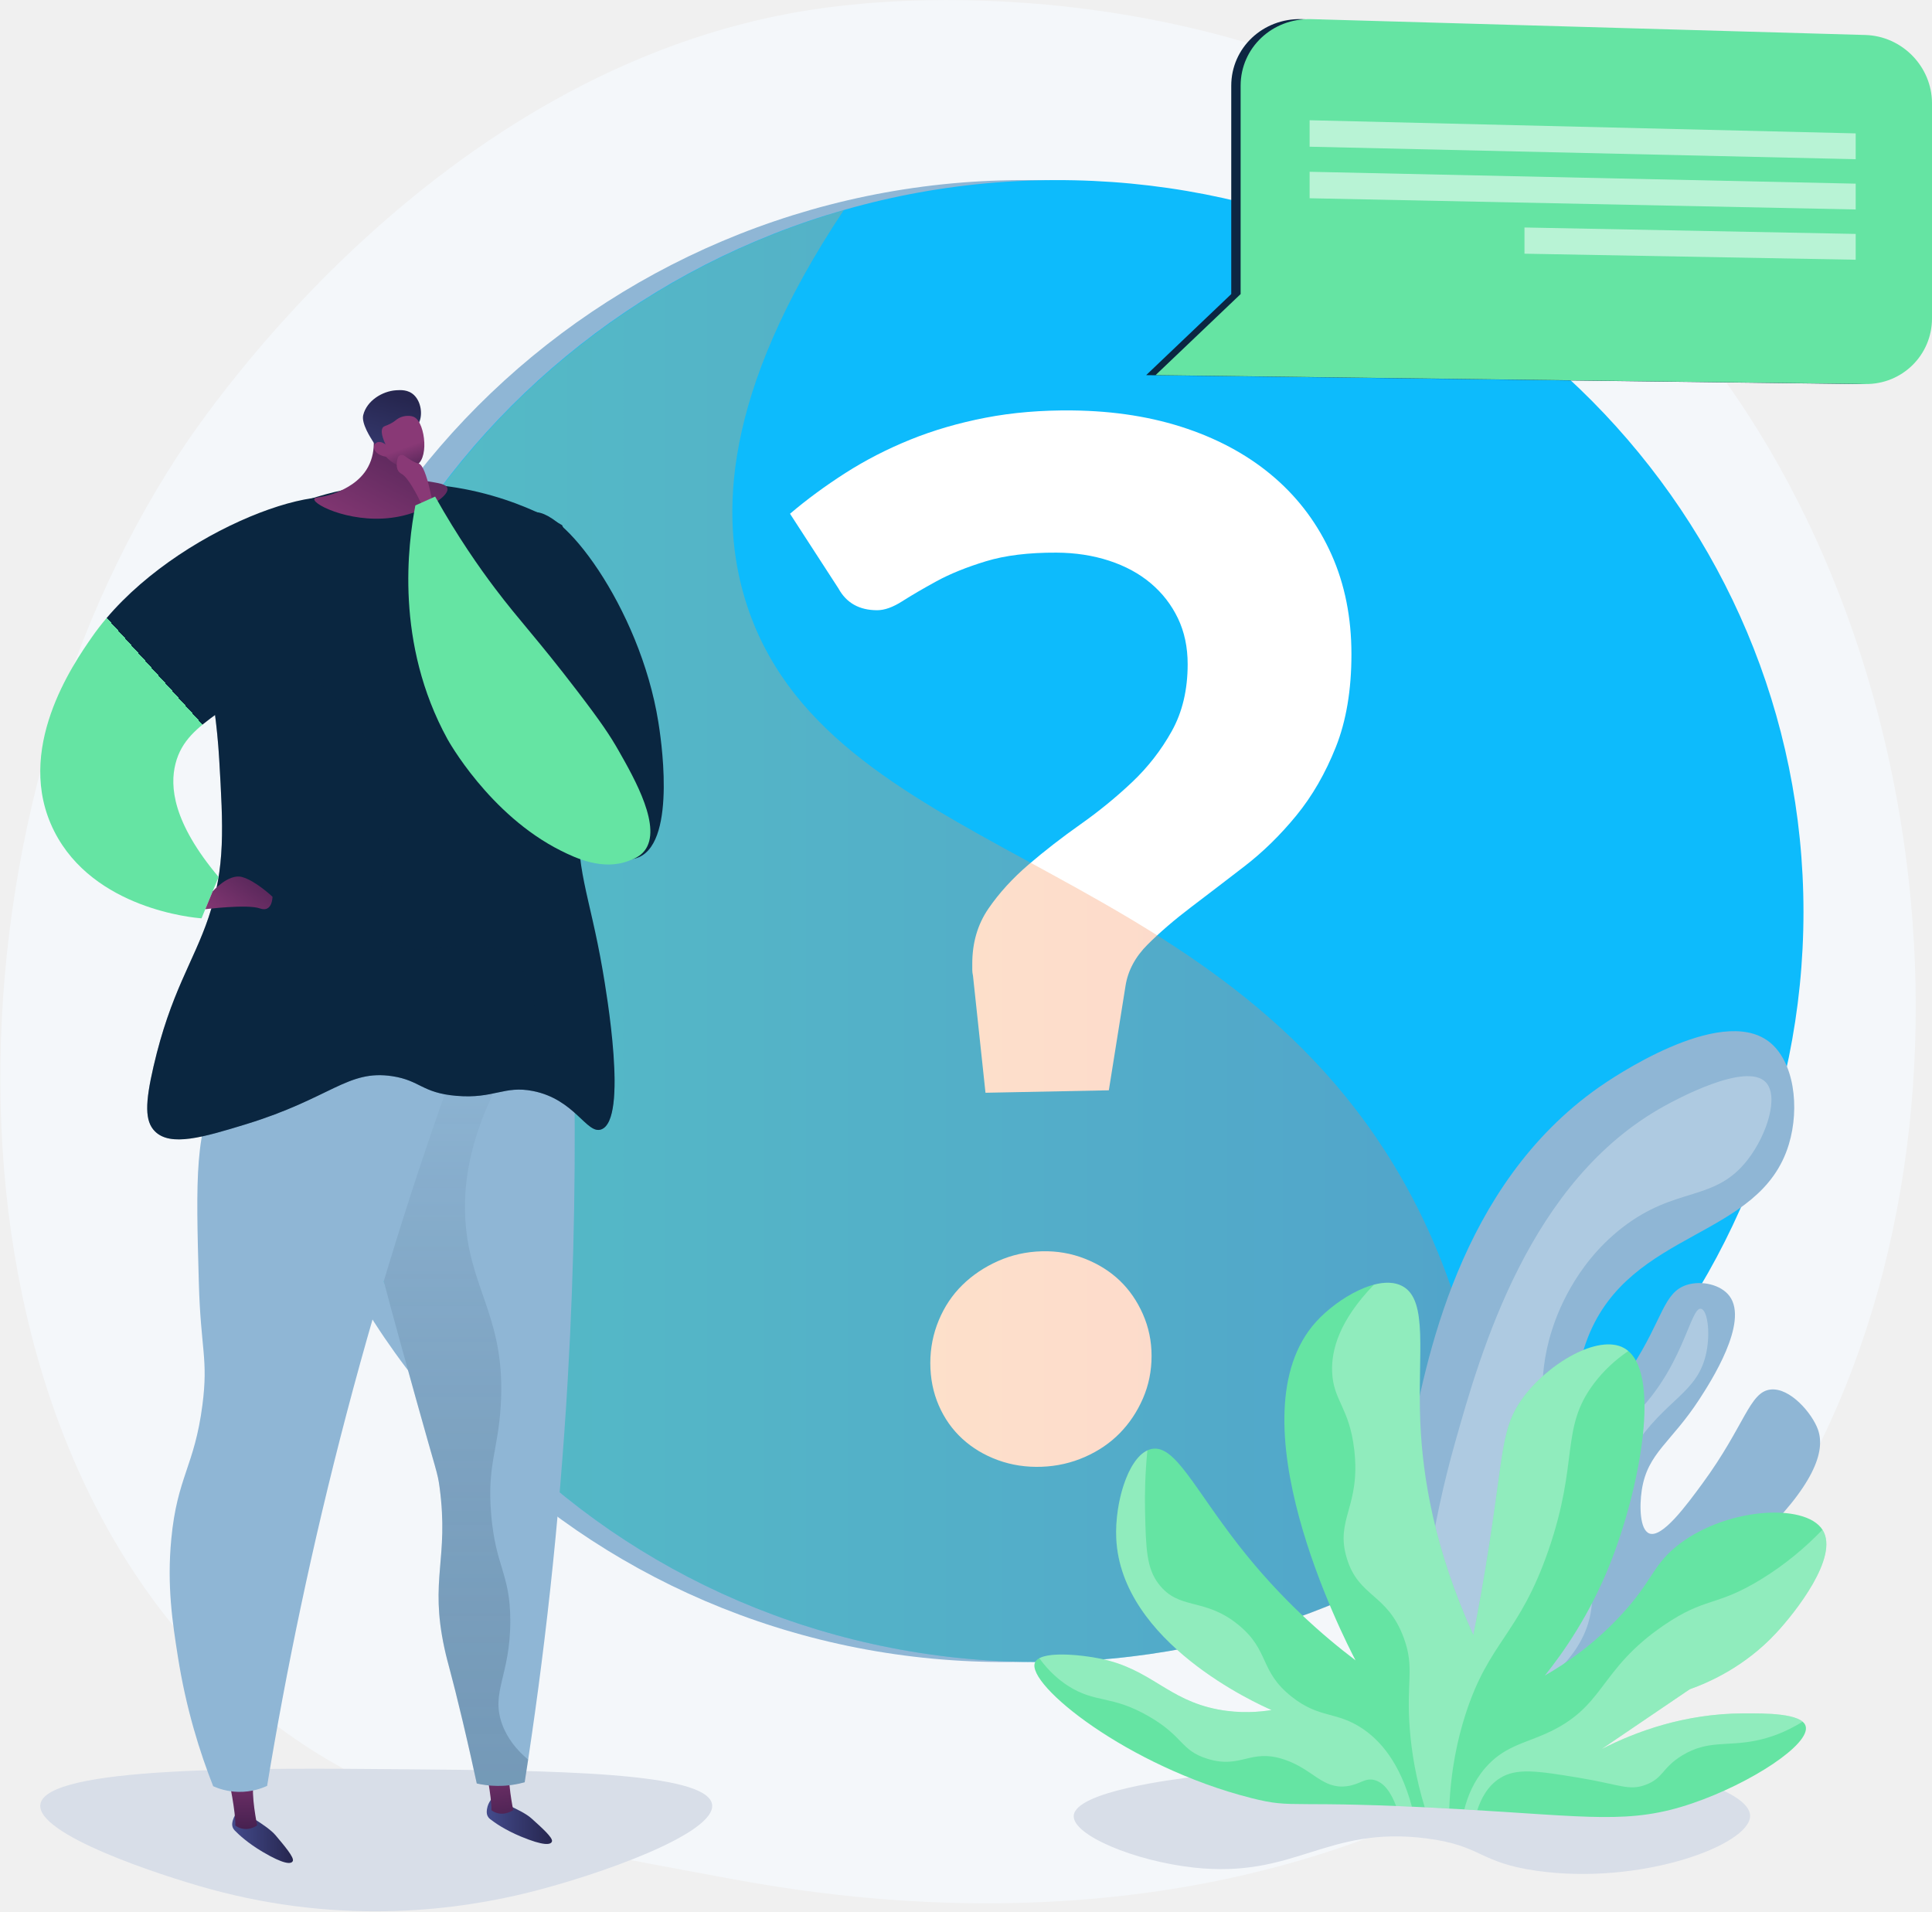
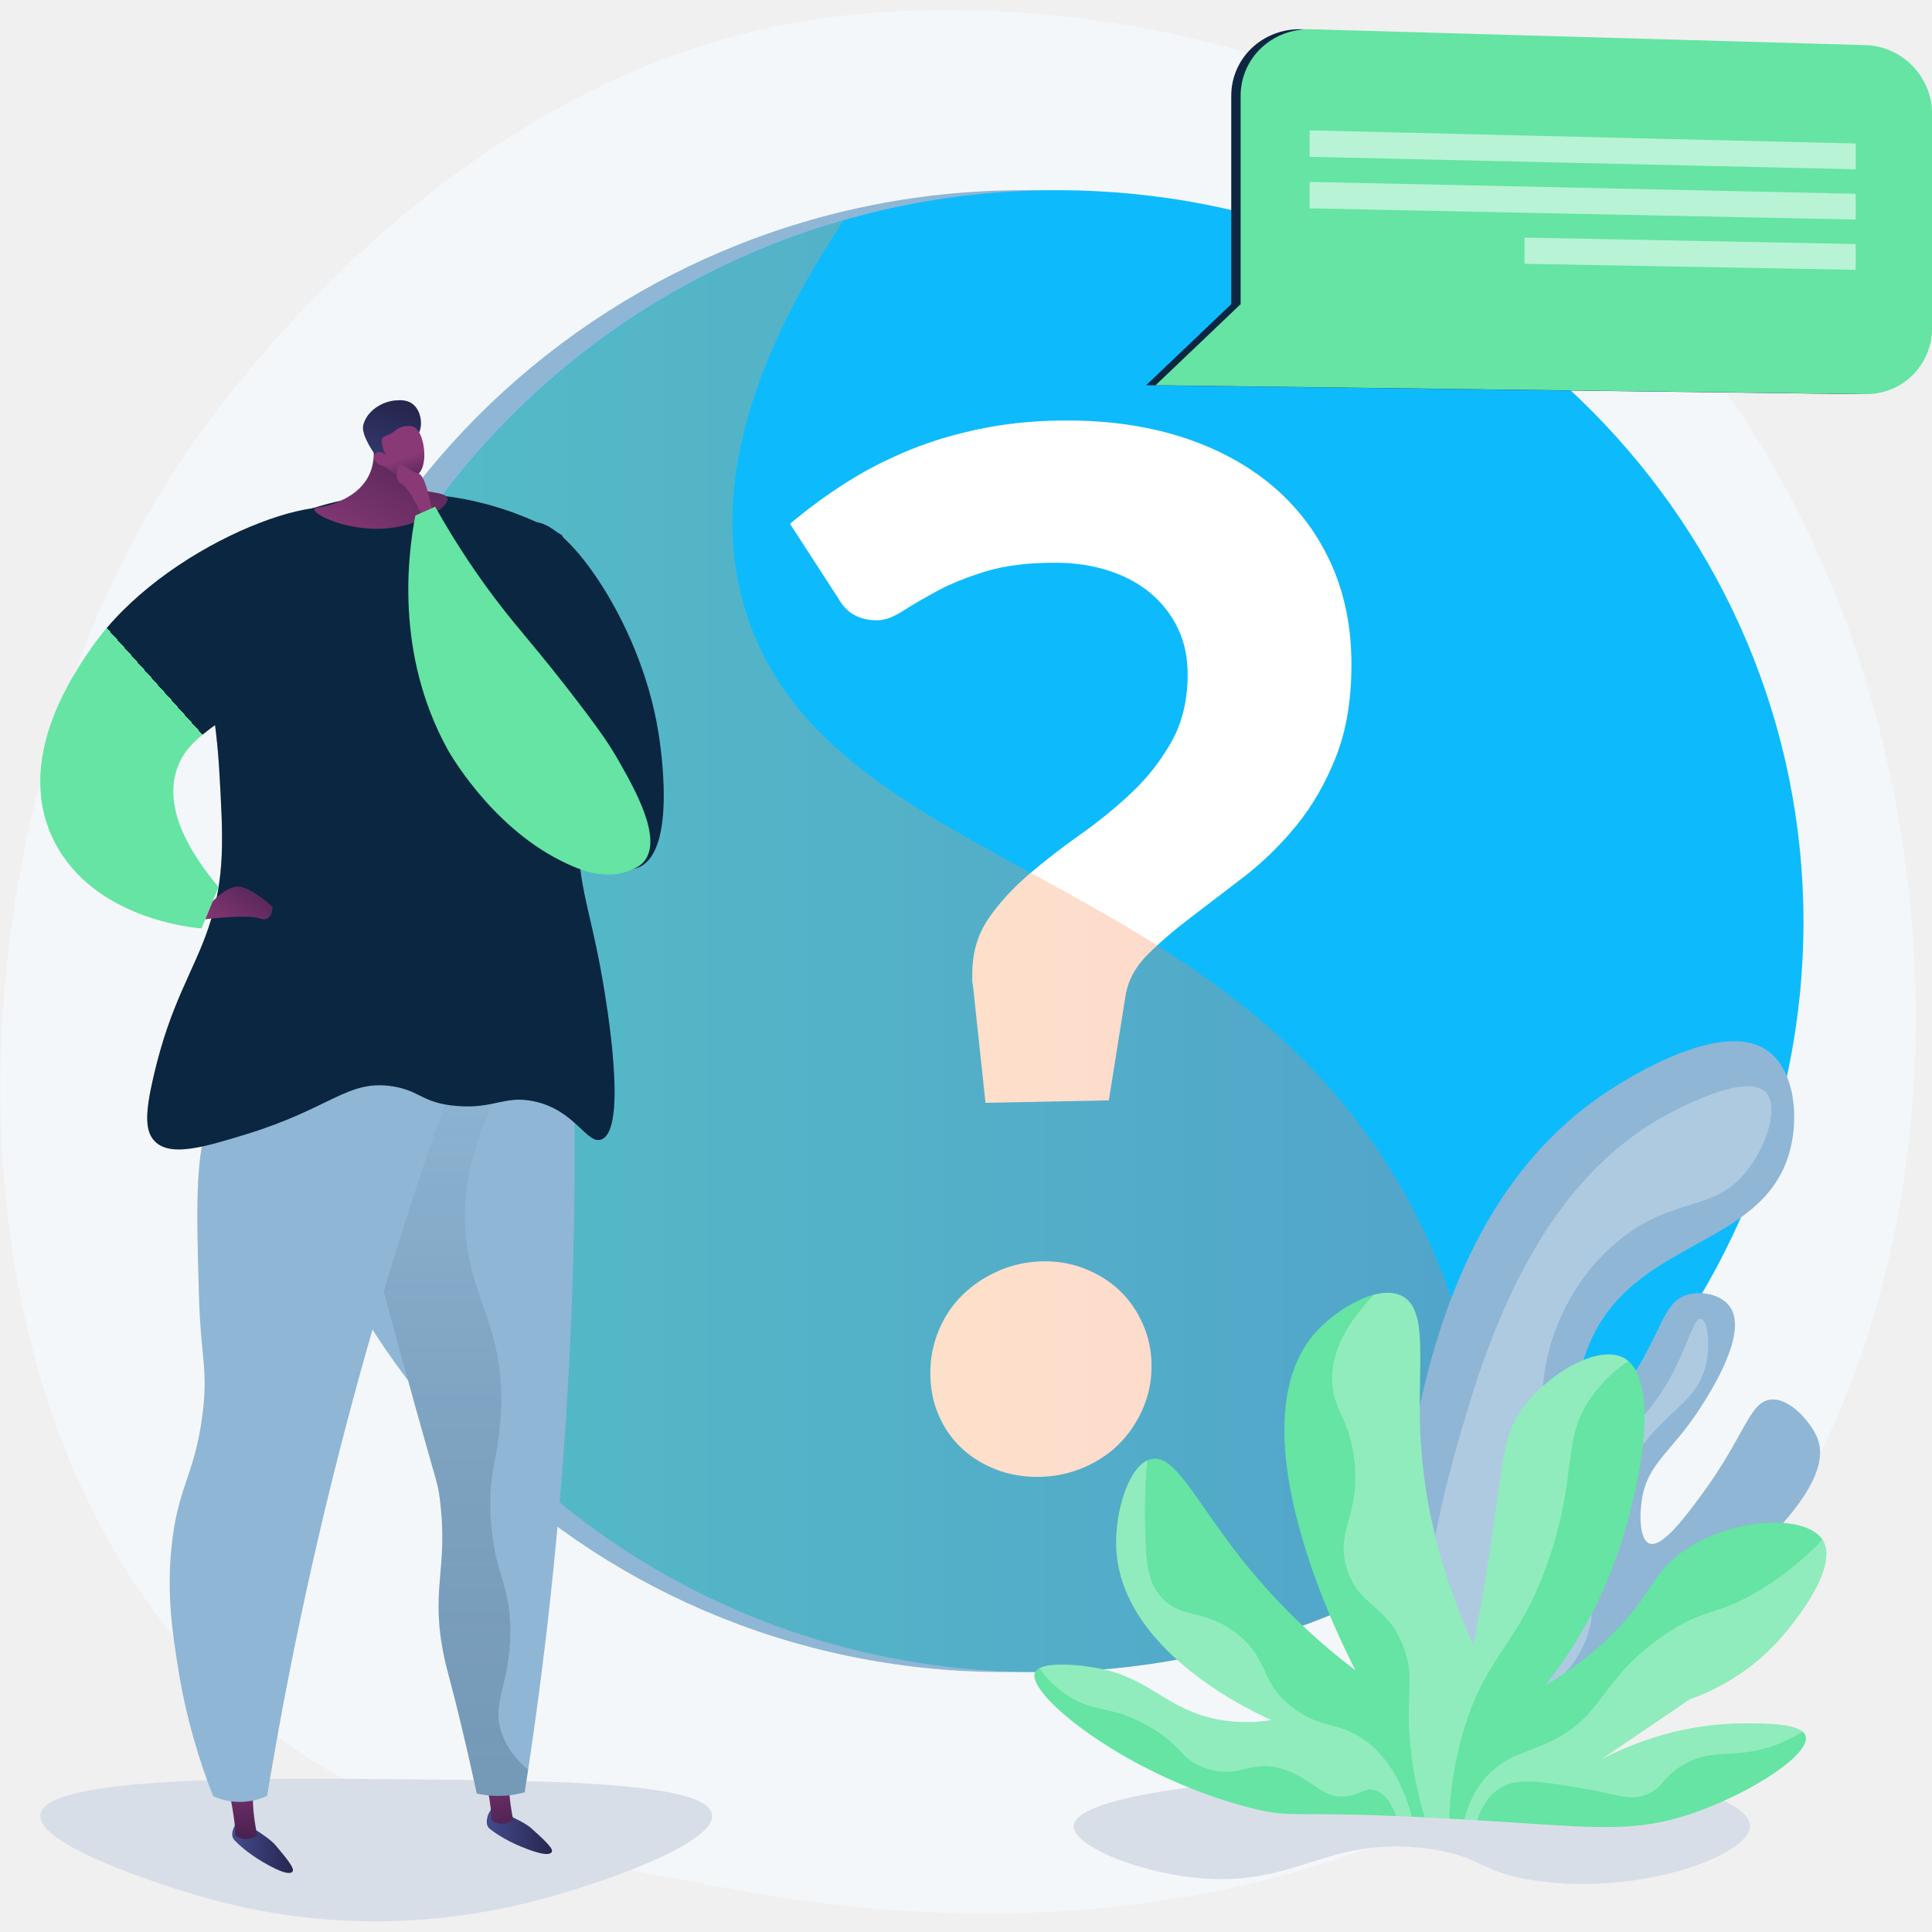
- <svg xmlns="http://www.w3.org/2000/svg" width="2865" height="2835" viewBox="0 0 2865 2835" fill="none">
+ <svg xmlns="http://www.w3.org/2000/svg" width="1000" height="1000" viewBox="0 0 2865 2835" fill="none">
  <path d="M2499.15 2427.29C2425.22 2503.5 2359.06 2548.29 2308.41 2582.11C1814.45 2911.94 1249.79 2816.87 1075.22 2784.38C793.557 2731.96 555.797 2694.98 351.519 2510.42C-112.662 2091.05 -90.085 1216.22 264.606 674.293C306.662 610.037 660.816 85.071 1226.69 11.098C1240.53 9.289 1250.86 8.258 1259.91 7.301C1347.45 -1.967 1889.91 -50.885 2332.24 319.698C2395.56 372.745 2497.46 468.428 2591.95 614.361C2937.45 1147.96 2938.54 1974.38 2499.15 2427.29Z" fill="#F4F7FA" />
  <path d="M2624.56 1352.28C2624.56 1938.6 2149.44 2435.62 1543.27 2463.33C913.7 2492.11 385.229 2007.23 385.229 1379.31C385.229 751.381 913.7 253.748 1543.26 267.33C2149.44 280.409 2624.56 765.964 2624.56 1352.28Z" fill="#8FB6D5" />
  <path d="M2674.41 1352.28C2674.41 1938.6 2199.29 2435.62 1593.11 2463.33C963.545 2492.11 435.073 2007.23 435.073 1379.31C435.073 751.382 963.545 253.748 1593.11 267.33C2199.29 280.409 2674.41 765.964 2674.41 1352.28Z" fill="#0DBBFC" />
  <path d="M2611.94 1353.04C2611.94 1905.48 2163.77 2372.91 1593.11 2397.85C1001.77 2423.7 506.429 1967.68 506.429 1378.45C506.429 789.212 1001.77 321.236 1593.11 332.808C2163.77 343.974 2611.94 800.59 2611.94 1353.04Z" fill="#0DBBFC" />
  <path d="M1171.53 761.801C1196.6 740.502 1224.06 720.327 1253.84 701.275C1283.58 682.258 1315.63 665.802 1350.01 651.871C1384.3 637.986 1421.44 627.175 1461.4 619.429C1501.25 611.719 1544.27 608.111 1590.41 608.624C1652.92 609.319 1709.65 618.399 1760.67 635.826C1811.51 653.198 1854.96 677.645 1891.05 709.121C1927.05 740.544 1954.87 778.3 1974.57 822.418C1994.23 866.481 2004.07 915.707 2004.07 970.133C2004.07 1023.17 1996.34 1069.07 1980.9 1107.87C1965.42 1146.71 1945.89 1180.55 1922.29 1209.37C1898.63 1238.26 1873.01 1263.33 1845.4 1284.62C1817.74 1305.94 1791.44 1326.07 1766.55 1344.95C1741.59 1363.89 1720.01 1382.45 1701.79 1400.64C1683.55 1418.85 1672.62 1439.27 1669.05 1461.88L1644.31 1616.77L1461.4 1620.39L1442.89 1447.18C1442.15 1443.65 1441.8 1440.64 1441.8 1438.14C1441.8 1435.67 1441.8 1432.65 1441.8 1429.09C1441.8 1397.86 1449.78 1370.61 1465.75 1347.35C1481.69 1324.13 1501.62 1302.29 1525.49 1281.87C1549.32 1261.48 1574.91 1241.63 1602.28 1222.33C1629.59 1203.06 1655.07 1182.25 1678.72 1159.89C1702.33 1137.57 1721.97 1112.31 1737.68 1084.1C1753.36 1055.93 1761.21 1022.85 1761.21 984.889C1761.21 959.579 1756.39 936.902 1746.77 916.846C1737.14 896.778 1723.76 879.509 1706.62 865.019C1689.45 850.53 1668.86 839.35 1644.85 831.48C1620.79 823.616 1594.73 819.605 1566.64 819.474C1525.49 819.283 1490.58 823.557 1461.95 832.291C1433.25 841.056 1408.89 850.904 1388.86 861.846C1368.8 872.818 1351.82 882.728 1337.95 891.588C1324.05 900.472 1311.61 904.888 1300.62 904.866C1274.23 904.813 1255.12 894.065 1243.37 872.61L1171.53 761.801ZM1379.57 2021.04C1379.57 1999.01 1383.76 1977.89 1392.14 1957.72C1400.51 1937.57 1412.16 1920.18 1427.08 1905.53C1441.97 1890.91 1459.58 1879.06 1479.89 1869.99C1500.16 1860.93 1521.87 1856.09 1544.99 1855.46C1567.35 1854.86 1588.6 1858.52 1608.76 1866.45C1628.87 1874.37 1646.09 1885.19 1660.45 1898.88C1674.77 1912.59 1686.23 1929.16 1694.82 1948.63C1703.4 1968.09 1707.69 1988.74 1707.69 2010.56C1707.69 2033.11 1703.4 2054.19 1694.82 2073.84C1686.23 2093.53 1674.77 2110.66 1660.45 2125.26C1646.09 2139.89 1628.87 2151.62 1608.76 2160.46C1588.6 2169.31 1567.34 2174.17 1544.99 2174.99C1521.87 2175.85 1500.16 2172.56 1479.89 2165.16C1459.58 2157.75 1441.97 2147.21 1427.08 2133.52C1412.16 2119.85 1400.51 2103.38 1392.14 2084.1C1383.76 2064.83 1379.57 2043.82 1379.57 2021.04Z" fill="white" />
  <path opacity="0.3" d="M1105.18 889.623C1067.95 768.282 1069.66 583.988 1251.2 311.704C782.878 446.615 435.072 871.296 435.072 1379.31C435.072 2007.23 963.544 2492.11 1593.11 2463.33C1825.24 2452.72 2037.78 2373.48 2211.45 2247.76C2206.07 2080.3 2169.63 1896.99 2067.18 1727.91C1785.47 1263 1221.99 1270.32 1105.18 889.623Z" fill="url(#paint0_linear_7_414)" />
  <path d="M2719.92 64.362L1930.5 28.369C1872.78 26.718 1825.84 70.922 1825.84 127.108V436.065L1699.67 556.278L1825.84 557.856L1927.73 559.13L2752.21 569.442C2806.9 570.126 2851.09 526.543 2851.09 472.1V153.286C2851.09 98.843 2774.6 65.927 2719.92 64.362Z" fill="url(#paint1_linear_7_414)" />
  <path d="M2766.11 51.878L1944.4 28.368C1886.68 26.717 1839.75 70.921 1839.75 127.107V436.064L1713.58 556.277L1839.75 557.855L1941.63 559.129L2766.11 569.441C2820.8 570.125 2865 526.542 2865 472.099V153.286C2865 98.843 2820.8 53.443 2766.11 51.878Z" fill="#65E4A3" />
  <g opacity="0.54">
    <path d="M1942.05 217.553L2751.83 236.073V197.792L1942.05 178.308V217.553Z" fill="white" />
    <path d="M1942.05 293.97L2751.83 310.612V272.331L1942.05 254.725V293.97Z" fill="white" />
    <path d="M2260.67 376.196L2751.83 385.151V346.87L2260.67 337.33V376.196Z" fill="white" />
  </g>
  <path d="M1769.82 2634.91C1912.25 2617.6 1941.65 2651.07 2086.56 2644.51C2229.1 2638.05 2238.88 2603.93 2355.32 2610.91C2460 2617.19 2594.79 2653.33 2595.27 2692.5C2595.8 2735.61 2433.78 2796.24 2278.53 2774.08C2192.15 2761.76 2198.11 2736.68 2115.36 2726.09C1965.45 2706.91 1921.38 2786.09 1769.82 2769.28C1682.12 2759.56 1590.58 2721.27 1592.25 2692.5C1594.36 2656.23 1744.44 2637.99 1769.82 2634.91Z" fill="#D8DEE8" />
  <path d="M2094.69 2647.32C2050.51 2429.01 2069.54 2253.57 2089.6 2147.62C2113.95 2019.1 2163.43 1757.81 2371.14 1612.17C2387.51 1600.69 2550 1488.94 2622.98 1544.44C2660.62 1573.07 2669.21 1642.2 2652.76 1696.76C2610.27 1837.65 2418.69 1822.02 2355.04 1982.36C2333.85 2035.75 2329.92 2100.91 2344.7 2107.05C2362.9 2114.61 2414.8 2034.95 2419.75 2027.35C2466.02 1956.33 2466.45 1916.11 2501.74 1905.21C2523.4 1898.51 2551.96 1904.79 2564.73 1921.9C2593.82 1960.87 2536.36 2049.64 2520.3 2074.46C2478.28 2139.38 2443.19 2154.13 2434.66 2209.4C2430.99 2233.2 2431.64 2268.38 2445.75 2273.87C2464.84 2281.28 2501.28 2231.56 2524.66 2199.66C2587.51 2113.91 2594.21 2064.05 2625.46 2060.48C2654.61 2057.14 2687.46 2096.11 2695.89 2119.85C2718.92 2184.65 2626.36 2322.57 2094.69 2647.32Z" fill="#8FB6D5" />
  <path opacity="0.28" d="M2101.34 2609.87C2094.74 2407.01 2127.57 2246.19 2157.32 2140.67C2195.56 2005.01 2267.48 1749.87 2469.24 1639.46C2483.58 1631.62 2589.06 1573.89 2618.53 1604.81C2638.18 1625.41 2620.77 1681.98 2591.87 1719.44C2542.57 1783.36 2485.78 1758 2405.26 1820.75C2333.01 1877.05 2307.63 1952.87 2301.28 1972.71C2277.72 2046.31 2289.96 2109.42 2293.29 2132.67C2305.9 2220.98 2280.07 2365.63 2101.34 2609.87Z" fill="white" />
  <path opacity="0.28" d="M2173.32 2559.22C2286.46 2457.89 2312.61 2374.87 2314.61 2316.62C2316.18 2271.23 2303.9 2217.36 2338.61 2167.32C2360.81 2135.31 2377.55 2140.47 2415.92 2106.01C2496.08 2034.01 2506.04 1936.97 2522.56 1940.72C2531.76 1942.8 2536.53 1974.63 2530.56 2004.7C2518.24 2066.74 2469.72 2073.24 2421.25 2148.66C2388.14 2200.18 2376.65 2250.27 2370.6 2276.63C2355.84 2340.94 2365.86 2363.5 2357.27 2399.26C2346.13 2445.61 2305.82 2505.42 2173.32 2559.22Z" fill="white" />
  <path d="M2162.66 2682.59C2358.79 2693.83 2417.09 2705.59 2509.51 2674.09C2596.35 2644.5 2685.44 2586.22 2677.61 2559.47C2672 2540.28 2617.48 2540.53 2584.91 2540.68C2497.52 2541.09 2425.45 2567.86 2374.89 2593.73C2418.5 2564.13 2462.11 2534.54 2505.73 2504.94C2536.18 2494.04 2587.71 2470.92 2633.36 2422.07C2661.94 2391.49 2727.61 2308.65 2702.92 2268.85C2677.14 2227.28 2554.65 2235.67 2484.05 2294.64C2450.17 2322.93 2450.12 2344.58 2404.71 2393.98C2363.44 2438.87 2320.84 2467.37 2290.91 2484.57C2318.95 2449.5 2357.1 2394.73 2386.76 2320.92C2431.82 2208.76 2465.84 2031.33 2408.52 1999.07C2370.5 1977.68 2295.12 2021.76 2257.42 2074.01C2226.85 2116.38 2229.85 2151.91 2208.81 2288.03C2199.67 2347.21 2190.7 2394.86 2184.88 2424.43C2126.55 2296.48 2109.63 2188.84 2106.21 2109.73C2101.82 2008.07 2118.64 1928.41 2079.76 1907.23C2045.1 1888.34 1983.22 1925.19 1951.83 1959.76C1824.8 2099.7 1992.41 2428.11 2010.13 2462C1963.51 2426.7 1899.28 2371.47 1837.06 2291.65C1770.53 2206.28 1742.43 2142.74 1708.61 2148.43C1674.97 2154.09 1652.8 2225.7 1655.32 2281.12C1662.36 2435.63 1864.15 2526.37 1885.69 2535.72C1868.71 2538.46 1839.93 2541.33 1806 2534.85C1730.76 2520.49 1707.3 2474.88 1630.97 2459.4C1601.77 2453.48 1542.08 2447.34 1534.72 2465.42C1521.52 2497.86 1672.29 2619.71 1855.23 2666.17C1922.28 2683.2 1906.25 2667.9 2162.66 2682.59Z" fill="#65E4A3" />
  <path opacity="0.28" d="M2292.11 2570.81C2381.4 2531.12 2369.26 2477.14 2466.95 2410.29C2529.5 2367.49 2544.04 2383.09 2611.07 2342.17C2647.94 2319.66 2678.08 2293.85 2702.55 2268.33C2702.67 2268.51 2702.81 2268.67 2702.92 2268.85C2727.61 2308.65 2661.94 2391.49 2633.36 2422.07C2587.71 2470.92 2536.18 2494.04 2505.73 2504.94C2462.11 2534.53 2418.5 2564.13 2374.89 2593.73C2425.45 2567.86 2497.52 2541.09 2584.91 2540.68C2613.3 2540.55 2658.37 2540.34 2673.18 2553C2646.94 2569.28 2623.33 2577.11 2604.11 2581.03C2560.3 2589.97 2532.82 2579.97 2494.92 2602.81C2464.51 2621.14 2467.05 2636.71 2440.28 2646.64C2415.08 2655.98 2402.21 2646.12 2340.04 2635.91C2279.57 2625.98 2248.83 2621.33 2224.4 2636.68C2205.93 2648.29 2196.12 2667.42 2190.71 2684.26C2184.44 2683.87 2178.03 2683.49 2171.46 2683.1C2176.32 2663.78 2185.25 2641.62 2202.25 2621.83C2229.21 2590.46 2258.7 2585.66 2292.11 2570.81Z" fill="white" />
  <path opacity="0.28" d="M2037.66 2639.43C2023.55 2636.05 2016.81 2646.14 1997.22 2648.68C1960.81 2653.41 1947.16 2623.37 1904.36 2609.09C1853.7 2592.2 1840.85 2623.62 1790.39 2607.99C1750.45 2595.62 1755.6 2575.03 1703.41 2544.96C1647.88 2512.96 1624.37 2526.08 1583.56 2499.67C1570.44 2491.18 1555.47 2478.55 1541.22 2458.9C1559.16 2449.17 1606.11 2454.35 1630.97 2459.4C1707.3 2474.88 1730.77 2520.49 1806 2534.85C1839.93 2541.33 1868.71 2538.45 1885.69 2535.72C1864.15 2526.37 1662.36 2435.63 1655.32 2281.12C1652.98 2229.71 1671.9 2164.41 1701.5 2150.7C1697.98 2186.39 1697.49 2216.9 1698.03 2240.9C1699.29 2296.73 1700.29 2325.12 1717.95 2348.41C1748.59 2388.82 1785.94 2367.76 1836.88 2409.76C1883.24 2448 1867.09 2477.66 1915.46 2515.96C1957.2 2549 1981.94 2536.97 2021.21 2563.76C2045.85 2580.57 2075.77 2612.41 2093.75 2679.03C2085.57 2678.66 2077.73 2678.32 2070.27 2678.02C2063.17 2659.13 2052.87 2643.07 2037.66 2639.43Z" fill="white" />
  <path opacity="0.28" d="M2081.72 2428.86C2057.28 2362.3 2014.85 2369.15 1997.15 2310.52C1979.56 2252.25 2018.05 2234.14 2008.24 2149.76C2000.89 2086.54 1977.02 2077.23 1975.43 2034.03C1974.26 2002.17 1985.49 1958.77 2037.41 1904.98C2053.16 1900.84 2068.02 1900.83 2079.76 1907.22C2118.64 1928.41 2101.82 2008.07 2106.21 2109.72C2109.63 2188.84 2126.55 2296.48 2184.88 2424.43C2190.7 2394.86 2199.67 2347.21 2208.81 2288.03C2229.85 2151.9 2226.85 2116.37 2257.42 2074.01C2295.12 2021.76 2370.51 1977.68 2408.52 1999.07C2410.7 2000.3 2412.72 2001.75 2414.64 2003.38C2395.67 2016.31 2378.18 2032.19 2363.47 2051.79C2313.33 2118.61 2341.86 2166.48 2296.4 2298.28C2252.68 2425.03 2208.33 2432.86 2173.14 2542.39C2161.9 2577.37 2151.32 2623.67 2149.13 2681.83C2136.29 2681.12 2124.19 2680.49 2112.73 2679.93C2099.57 2636.79 2093.36 2598.18 2090.71 2565.43C2084.88 2493.32 2098.22 2473.83 2081.72 2428.86Z" fill="white" />
  <path d="M597.018 2623.51C818.548 2625.46 1048.78 2627.49 1055.95 2675.67C1062.38 2718.82 887.136 2780.54 784.765 2806.04C684.367 2831.06 512.315 2856.56 310.186 2800.83C236.033 2780.39 53.473 2720.24 59.858 2675.67C67.995 2618.86 378.091 2621.59 597.018 2623.51Z" fill="#D8DEE8" />
  <path d="M729.642 2667.03C729.642 2667.03 721.81 2674.37 721.792 2687.33C721.787 2691.19 723.544 2694.89 726.672 2697.35C733.539 2702.76 748.721 2713.43 772.372 2723.28C805.827 2737.22 817.133 2735.99 818.538 2730.41C819.943 2724.83 802.741 2709.61 787.996 2696.31C773.252 2683.01 729.642 2667.03 729.642 2667.03Z" fill="url(#paint2_linear_7_414)" />
  <path d="M718.982 2614.95C718.982 2614.95 729.573 2665.66 728.669 2684.17C728.669 2684.17 742.054 2696.02 761.105 2684.17C761.105 2684.17 751.371 2637.87 756.165 2618.67L718.982 2614.95Z" fill="url(#paint3_linear_7_414)" />
  <path d="M354.975 2684.43C354.975 2684.43 346.203 2690.61 344.392 2703.45C343.852 2707.27 345.081 2711.17 347.838 2714.05C353.89 2720.35 367.449 2733.02 389.508 2746.05C420.713 2764.49 432.079 2764.83 434.244 2759.5C436.408 2754.17 421.478 2736.71 408.715 2721.5C395.953 2706.29 354.975 2684.43 354.975 2684.43Z" fill="url(#paint4_linear_7_414)" />
  <path d="M339.268 2637.64C339.268 2637.64 349.859 2688.35 348.953 2706.86C348.953 2706.86 362.338 2718.71 381.389 2706.86C381.389 2706.86 371.655 2660.56 376.449 2641.36L339.268 2637.64Z" fill="url(#paint5_linear_7_414)" />
  <path d="M850.882 1555.66C854.131 1707.89 851.993 1871.2 841.999 2044.19C829.516 2260.26 806.56 2460.5 778.048 2642.84C767.864 2645.67 753.876 2648.38 737.189 2648.17C725.43 2648.03 715.213 2646.48 706.99 2644.62C702.357 2623.1 695.14 2590.33 685.672 2550.47C668.528 2478.29 664.387 2468.68 659.026 2443.89C636.788 2341.03 665.993 2311.95 651.92 2205.84C648.833 2182.57 647.516 2184.63 616.392 2072.61C577.585 1932.94 557.973 1863.15 548.887 1809.7C524.501 1666.25 512.309 1594.53 552.44 1550.33C604.881 1492.58 726.827 1501.58 850.882 1555.66Z" fill="#8FB6D5" />
  <path opacity="0.3" d="M744.296 2555.8C727.642 2508.55 756.875 2484.52 756.731 2403.03C756.608 2332.73 734.809 2323.96 728.308 2244.93C722.347 2172.47 738.367 2151.85 742.52 2085.05C750.346 1959.13 700.606 1916.88 691.004 1820.36C684.391 1753.9 696.42 1657.21 784.979 1531.14C685.476 1500.53 595.512 1502.9 552.442 1550.34C512.311 1594.53 524.503 1666.25 548.889 1809.7C557.975 1863.15 577.587 1932.94 616.394 2072.61C647.518 2184.63 648.835 2182.57 651.922 2205.84C665.995 2311.96 636.791 2341.03 659.028 2443.89C664.389 2468.69 668.53 2478.3 685.674 2550.47C695.142 2590.33 702.36 2623.1 706.992 2644.63C715.215 2646.48 725.432 2648.03 737.191 2648.18C753.877 2648.38 767.865 2645.67 778.05 2642.85C779.792 2631.71 781.51 2620.5 783.21 2609.23C766.414 2595.28 752.048 2577.8 744.296 2555.8Z" fill="url(#paint6_linear_7_414)" />
  <path d="M687.449 1545.01C626.368 1710.86 566.753 1895.2 513.754 2096.9C462.218 2293.03 424.214 2477.87 396.112 2648.17C388.182 2651.82 373.087 2657.47 353.478 2657.06C336.753 2656.7 323.734 2652.08 316.123 2648.69C296.435 2598.76 275.878 2533.79 263.705 2456.14C255.889 2406.29 247.375 2351.98 253.997 2282.23C262.798 2189.55 288.319 2174.91 300.184 2083.27C309.052 2014.78 297.611 2001.24 294.855 1902.07C290.582 1748.26 288.38 1668.99 326.831 1614.29C409.437 1496.77 647.933 1537.77 687.449 1545.01Z" fill="#8FB6D5" />
  <path d="M270.573 859.309C297.081 831.564 387.485 743.865 535.937 721.887C687.063 699.513 800.659 759.708 833.532 778.693C897.178 920.174 896.175 1022.36 882.858 1090.24C874.715 1131.74 864.451 1147.77 859.764 1198.6C851.662 1286.46 874.299 1325.68 893.682 1438.64C899.309 1471.44 931.637 1659.83 891.74 1674.69C870.122 1682.73 852.94 1630.29 790.483 1617.84C747.371 1609.25 732.744 1629.69 676.791 1624.95C625.506 1620.59 623.339 1602.2 581.811 1595.84C515.295 1585.65 491.253 1628.32 364.319 1667.19C301.445 1686.45 252.737 1700.75 229.684 1677.55C214.677 1662.44 215.049 1635.98 227.675 1581.36C253.192 1470.97 286.834 1426.92 309.307 1360.28C334.409 1285.83 330.946 1226.57 325.056 1125.77C319.03 1022.63 296.834 932.759 270.573 859.309Z" fill="#0A2640" />
  <path opacity="0.3" d="M911.283 1595.97C866.025 1594.19 840.115 1580.02 824.235 1564.55C779.549 1521.02 806.235 1459.67 757.619 1420.66C697.223 1372.19 615.438 1434.29 573.758 1391.35C534.959 1351.37 595.757 1287.19 568.429 1170.18C563.191 1147.76 545.377 1071.48 483.16 1020.96C408.636 960.437 339.343 992.839 299.298 943.684C297.782 941.826 296.314 939.844 294.901 937.746C309.759 993.881 321.028 1056.84 325.056 1125.77C330.946 1226.58 334.409 1285.83 309.307 1360.28C286.835 1426.92 253.192 1470.97 227.675 1581.36C215.049 1635.98 214.676 1662.44 229.684 1677.55C252.737 1700.75 301.445 1686.45 364.319 1667.2C491.253 1628.32 515.295 1585.65 581.811 1595.84C623.339 1602.2 625.506 1620.59 676.791 1624.95C732.744 1629.69 747.37 1609.25 790.483 1617.84C852.94 1630.29 870.122 1682.73 891.74 1674.69C907.517 1668.81 911.978 1635.77 911.283 1595.97Z" fill="url(#paint7_linear_7_414)" />
  <path d="M769.165 795.353C773.388 777.616 777.369 764.33 787.75 760.566C830.158 745.197 948.848 899.847 976.227 1070.41C979.098 1088.3 1004.32 1245.55 947.942 1270.87C903.238 1290.94 827.023 1218.14 788.705 1164.85C706.519 1050.54 740.097 917.438 769.165 795.353Z" fill="url(#paint8_linear_7_414)" />
  <path d="M298.856 1361.73C288.017 1360.97 138.711 1348.23 80.355 1232.49C19.782 1112.36 109.002 984.002 136.313 944.709C241.299 793.667 485.429 702.694 526.363 748.857C555.87 782.134 468.298 904.625 428.093 959.365C355.439 1058.29 277.822 1062.86 260.22 1132.57C251.792 1165.94 255.867 1219.22 324.148 1300.44C315.718 1320.87 307.287 1341.3 298.856 1361.73Z" fill="url(#paint9_linear_7_414)" />
  <path d="M548.774 625.215C553.463 638.173 559.694 666.767 545.747 692.554C533.534 715.133 510.855 725.05 501.785 729.117C479.864 738.948 466.678 736.007 466.086 740.147C464.776 749.313 527.27 778.905 591.915 765.913C629.909 758.28 665.889 736.489 663.499 724.27C660.818 710.559 612.006 720.087 595.195 693.529C584.453 676.556 591.524 652.345 600.325 632.956C587.784 622.393 561.349 635.8 548.774 625.215Z" fill="url(#paint10_linear_7_414)" />
  <path d="M621.502 626.48C626.962 614.52 624.392 596.05 614.21 586.067C605.445 577.474 593.986 578.258 587.12 578.724C567.205 580.082 544.012 593.913 538.652 615.417C535.475 628.172 550.468 650.391 552.908 654.436C555.669 659.009 559.485 660.004 563.369 663.101C568.751 667.398 577.197 674.247 591.026 685.754C591.257 681.494 591.798 676.169 593.074 670.26C593.565 667.987 595.575 659.09 599.532 651.257C607.455 635.57 616.322 637.826 621.502 626.48Z" fill="url(#paint11_linear_7_414)" />
  <path d="M572.618 677.438C572.618 677.438 589.252 698.082 614.486 691.104C637.033 684.869 631.122 627.758 614.6 618.68C609.084 615.651 599.068 615.925 591.543 619.946C587.095 622.324 585.859 624.784 578.519 628.512C571.742 631.957 569.594 631.488 567.771 633.903C565.493 636.926 564.521 643.421 571.706 659.064C566.54 655.064 560.987 654.24 557.584 656.917C557.041 657.345 555.659 658.838 555.064 660.801C552.913 667.908 559.626 675.094 572.618 677.438Z" fill="url(#paint12_linear_7_414)" />
  <path d="M595.429 702.638C586.612 698.004 587.607 687.117 589.765 679.245C590.971 674.848 596.29 673.137 599.912 675.905C605.521 680.189 613.673 685.63 620.83 687.37C633.218 690.382 643.71 758.032 643.71 758.032L633.208 765.194C633.208 765.194 622.669 740.267 611.335 721.664C605.85 712.658 600.179 705.135 595.429 702.638Z" fill="url(#paint13_linear_7_414)" />
  <path d="M615.953 749.465L645.267 736.35C679.173 796.746 711.277 842.29 733.943 872.304C771.45 921.97 795.252 945.197 856.764 1025.63C891.621 1071.21 904.757 1090.92 917.497 1113.33C941.331 1155.26 982.511 1227.69 955.69 1261.67C949.173 1269.92 940.797 1273.18 932.361 1276.46C893.615 1291.52 852.781 1271.9 832.228 1261.67C725.249 1208.42 663.613 1096.11 663.613 1096.11C585.392 953.577 605.037 806.724 615.953 749.465Z" fill="#65E4A3" />
  <path d="M315.359 1321.74C315.359 1321.74 338.826 1295.11 358.811 1300.44C378.796 1305.77 404.11 1329.75 404.11 1329.75C404.11 1329.75 404.11 1353.73 385.458 1347.07C366.805 1340.41 304.422 1348.24 304.422 1348.24L315.359 1321.74Z" fill="url(#paint14_linear_7_414)" />
  <defs>
    <linearGradient id="paint0_linear_7_414" x1="435.073" y1="1388.13" x2="2211.45" y2="1388.13" gradientUnits="userSpaceOnUse">
      <stop stop-color="#FFC444" />
      <stop offset="0.996" stop-color="#F36F56" />
    </linearGradient>
    <linearGradient id="paint1_linear_7_414" x1="1699.67" y1="298.888" x2="2851.09" y2="298.888" gradientUnits="userSpaceOnUse">
      <stop stop-color="#0A2640" />
      <stop offset="0.996" stop-color="#26264F" />
    </linearGradient>
    <linearGradient id="paint2_linear_7_414" x1="721.792" y1="2700.68" x2="818.619" y2="2700.68" gradientUnits="userSpaceOnUse">
      <stop stop-color="#444B8C" />
      <stop offset="0.996" stop-color="#26264F" />
    </linearGradient>
    <linearGradient id="paint3_linear_7_414" x1="757.054" y1="2745" x2="732.184" y2="2586" gradientUnits="userSpaceOnUse">
      <stop stop-color="#311944" />
      <stop offset="1" stop-color="#893976" />
    </linearGradient>
    <linearGradient id="paint4_linear_7_414" x1="344.267" y1="2723.46" x2="434.455" y2="2723.46" gradientUnits="userSpaceOnUse">
      <stop stop-color="#444B8C" />
      <stop offset="0.996" stop-color="#26264F" />
    </linearGradient>
    <linearGradient id="paint5_linear_7_414" x1="361.709" y1="2748.15" x2="359.044" y2="2601.6" gradientUnits="userSpaceOnUse">
      <stop stop-color="#311944" />
      <stop offset="1" stop-color="#893976" />
    </linearGradient>
    <linearGradient id="paint6_linear_7_414" x1="655.672" y1="1510.91" x2="655.672" y2="2648.19" gradientUnits="userSpaceOnUse">
      <stop stop-color="#8FB6D5" />
      <stop offset="1" stop-color="#0A2640" stop-opacity="0.67" />
    </linearGradient>
    <linearGradient id="paint7_linear_7_414" x1="177.5" y1="1756" x2="852.531" y2="913.016" gradientUnits="userSpaceOnUse">
      <stop offset="0.004" stop-color="#65E4A3" />
      <stop offset="0.004" stop-color="#0A2640" />
    </linearGradient>
    <linearGradient id="paint8_linear_7_414" x1="511.109" y1="1336.12" x2="1041.38" y2="860.482" gradientUnits="userSpaceOnUse">
      <stop stop-color="#65E4A3" />
      <stop offset="0" stop-color="#0A2640" />
    </linearGradient>
    <linearGradient id="paint9_linear_7_414" x1="299.066" y1="1073.08" x2="865.864" y2="564.668" gradientUnits="userSpaceOnUse">
      <stop stop-color="#65E4A3" />
      <stop offset="0" stop-color="#0A2640" />
    </linearGradient>
    <linearGradient id="paint10_linear_7_414" x1="669.607" y1="534.353" x2="523.051" y2="813.254" gradientUnits="userSpaceOnUse">
      <stop stop-color="#311944" />
      <stop offset="1" stop-color="#893976" />
    </linearGradient>
    <linearGradient id="paint11_linear_7_414" x1="561.2" y1="760.61" x2="607.481" y2="592.35" gradientUnits="userSpaceOnUse">
      <stop stop-color="#444B8C" />
      <stop offset="0.996" stop-color="#26264F" />
    </linearGradient>
    <linearGradient id="paint12_linear_7_414" x1="616.432" y1="720.575" x2="595.781" y2="665.283" gradientUnits="userSpaceOnUse">
      <stop stop-color="#311944" />
      <stop offset="1" stop-color="#893976" />
    </linearGradient>
    <linearGradient id="paint13_linear_7_414" x1="620.611" y1="779.455" x2="617.947" y2="747.479" gradientUnits="userSpaceOnUse">
      <stop stop-color="#311944" />
      <stop offset="1" stop-color="#893976" />
    </linearGradient>
    <linearGradient id="paint14_linear_7_414" x1="425.054" y1="1242.12" x2="325.129" y2="1376.69" gradientUnits="userSpaceOnUse">
      <stop stop-color="#311944" />
      <stop offset="1" stop-color="#893976" />
    </linearGradient>
  </defs>
</svg>
